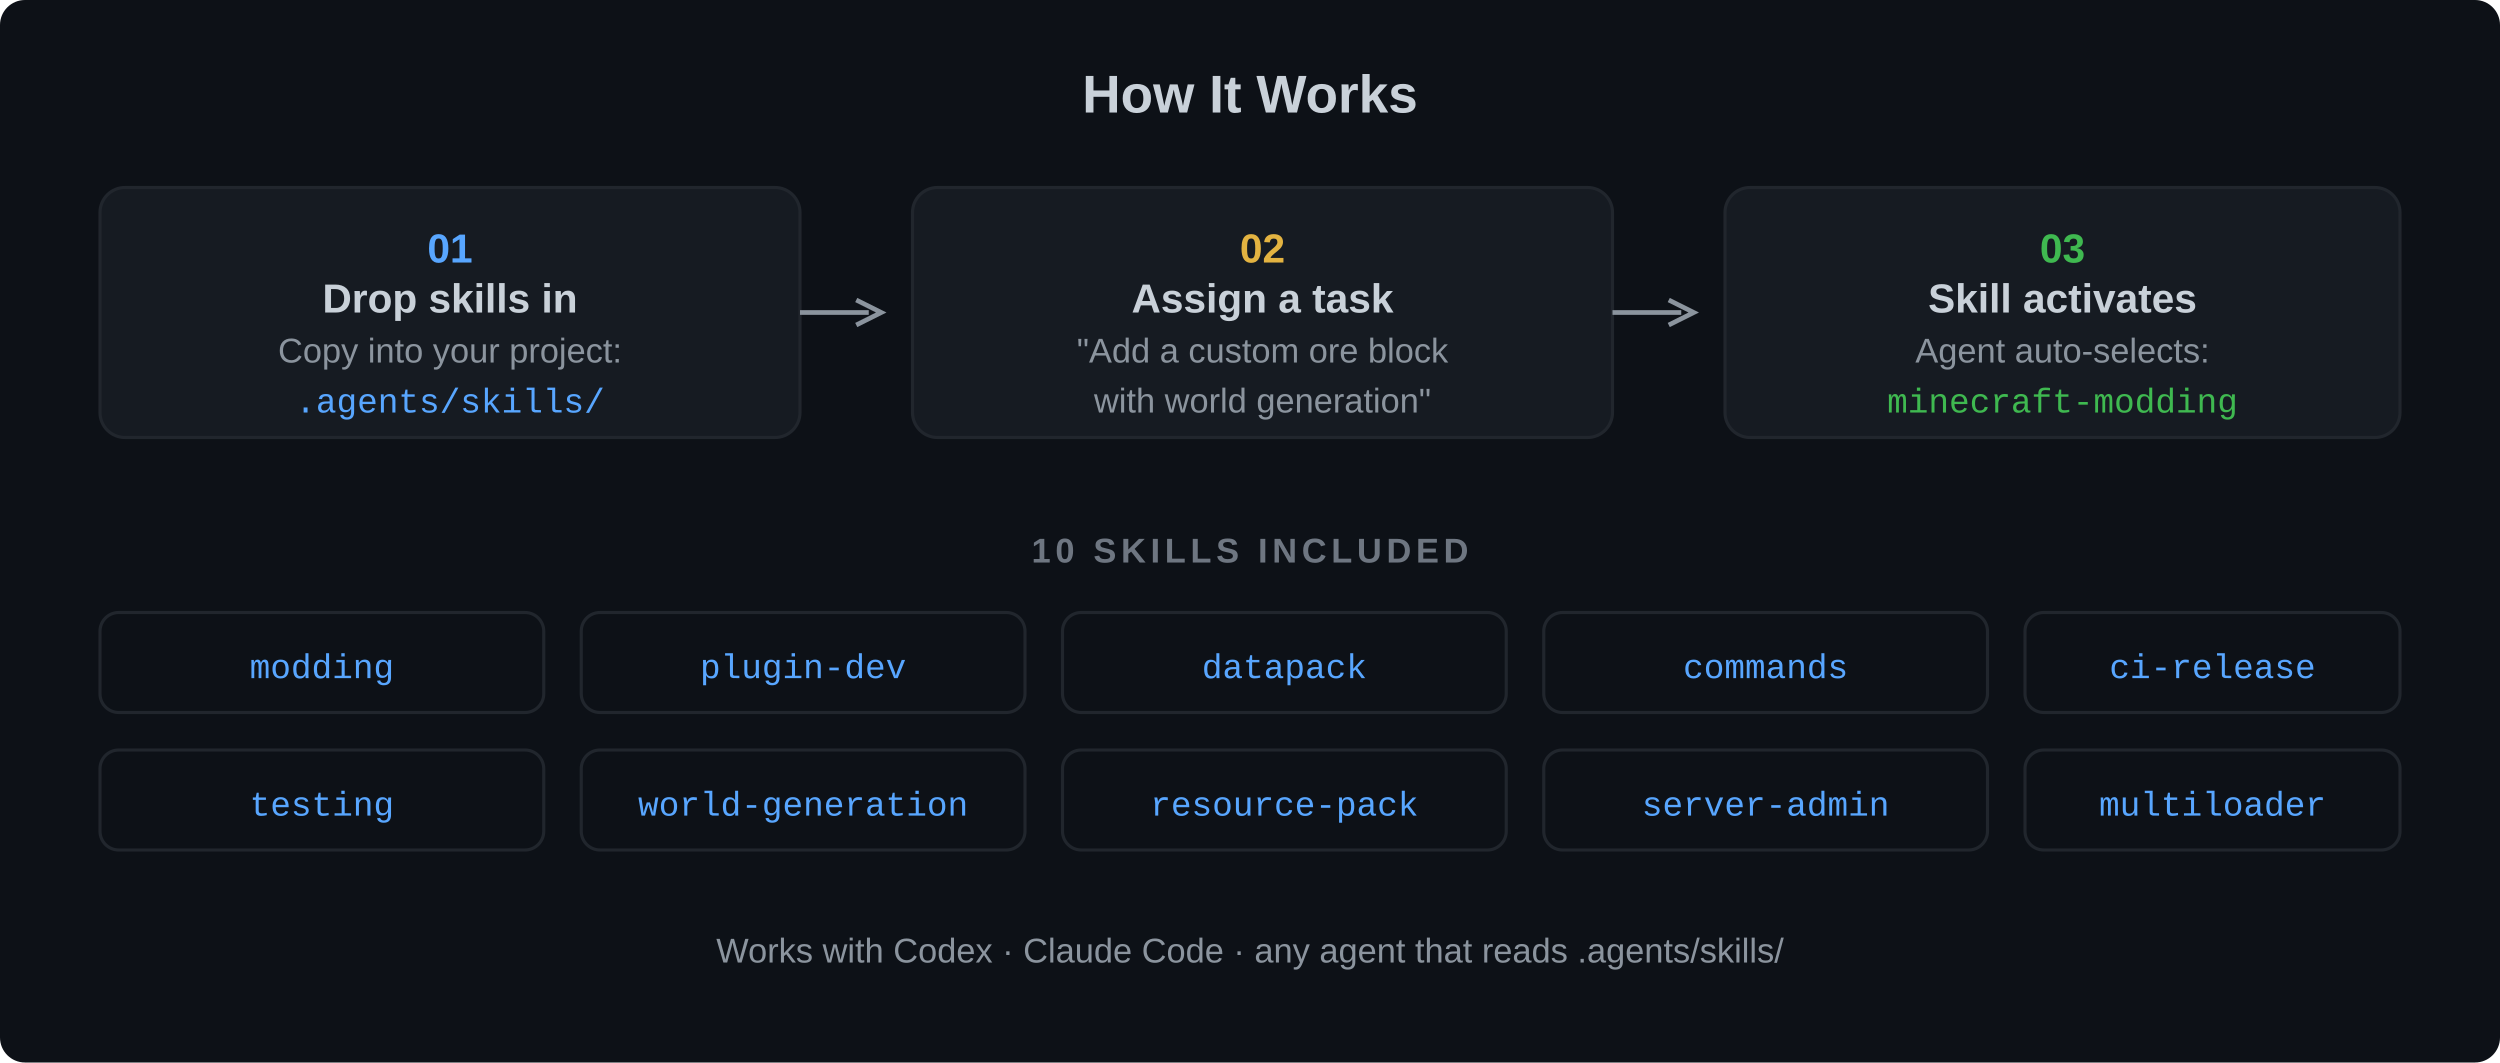
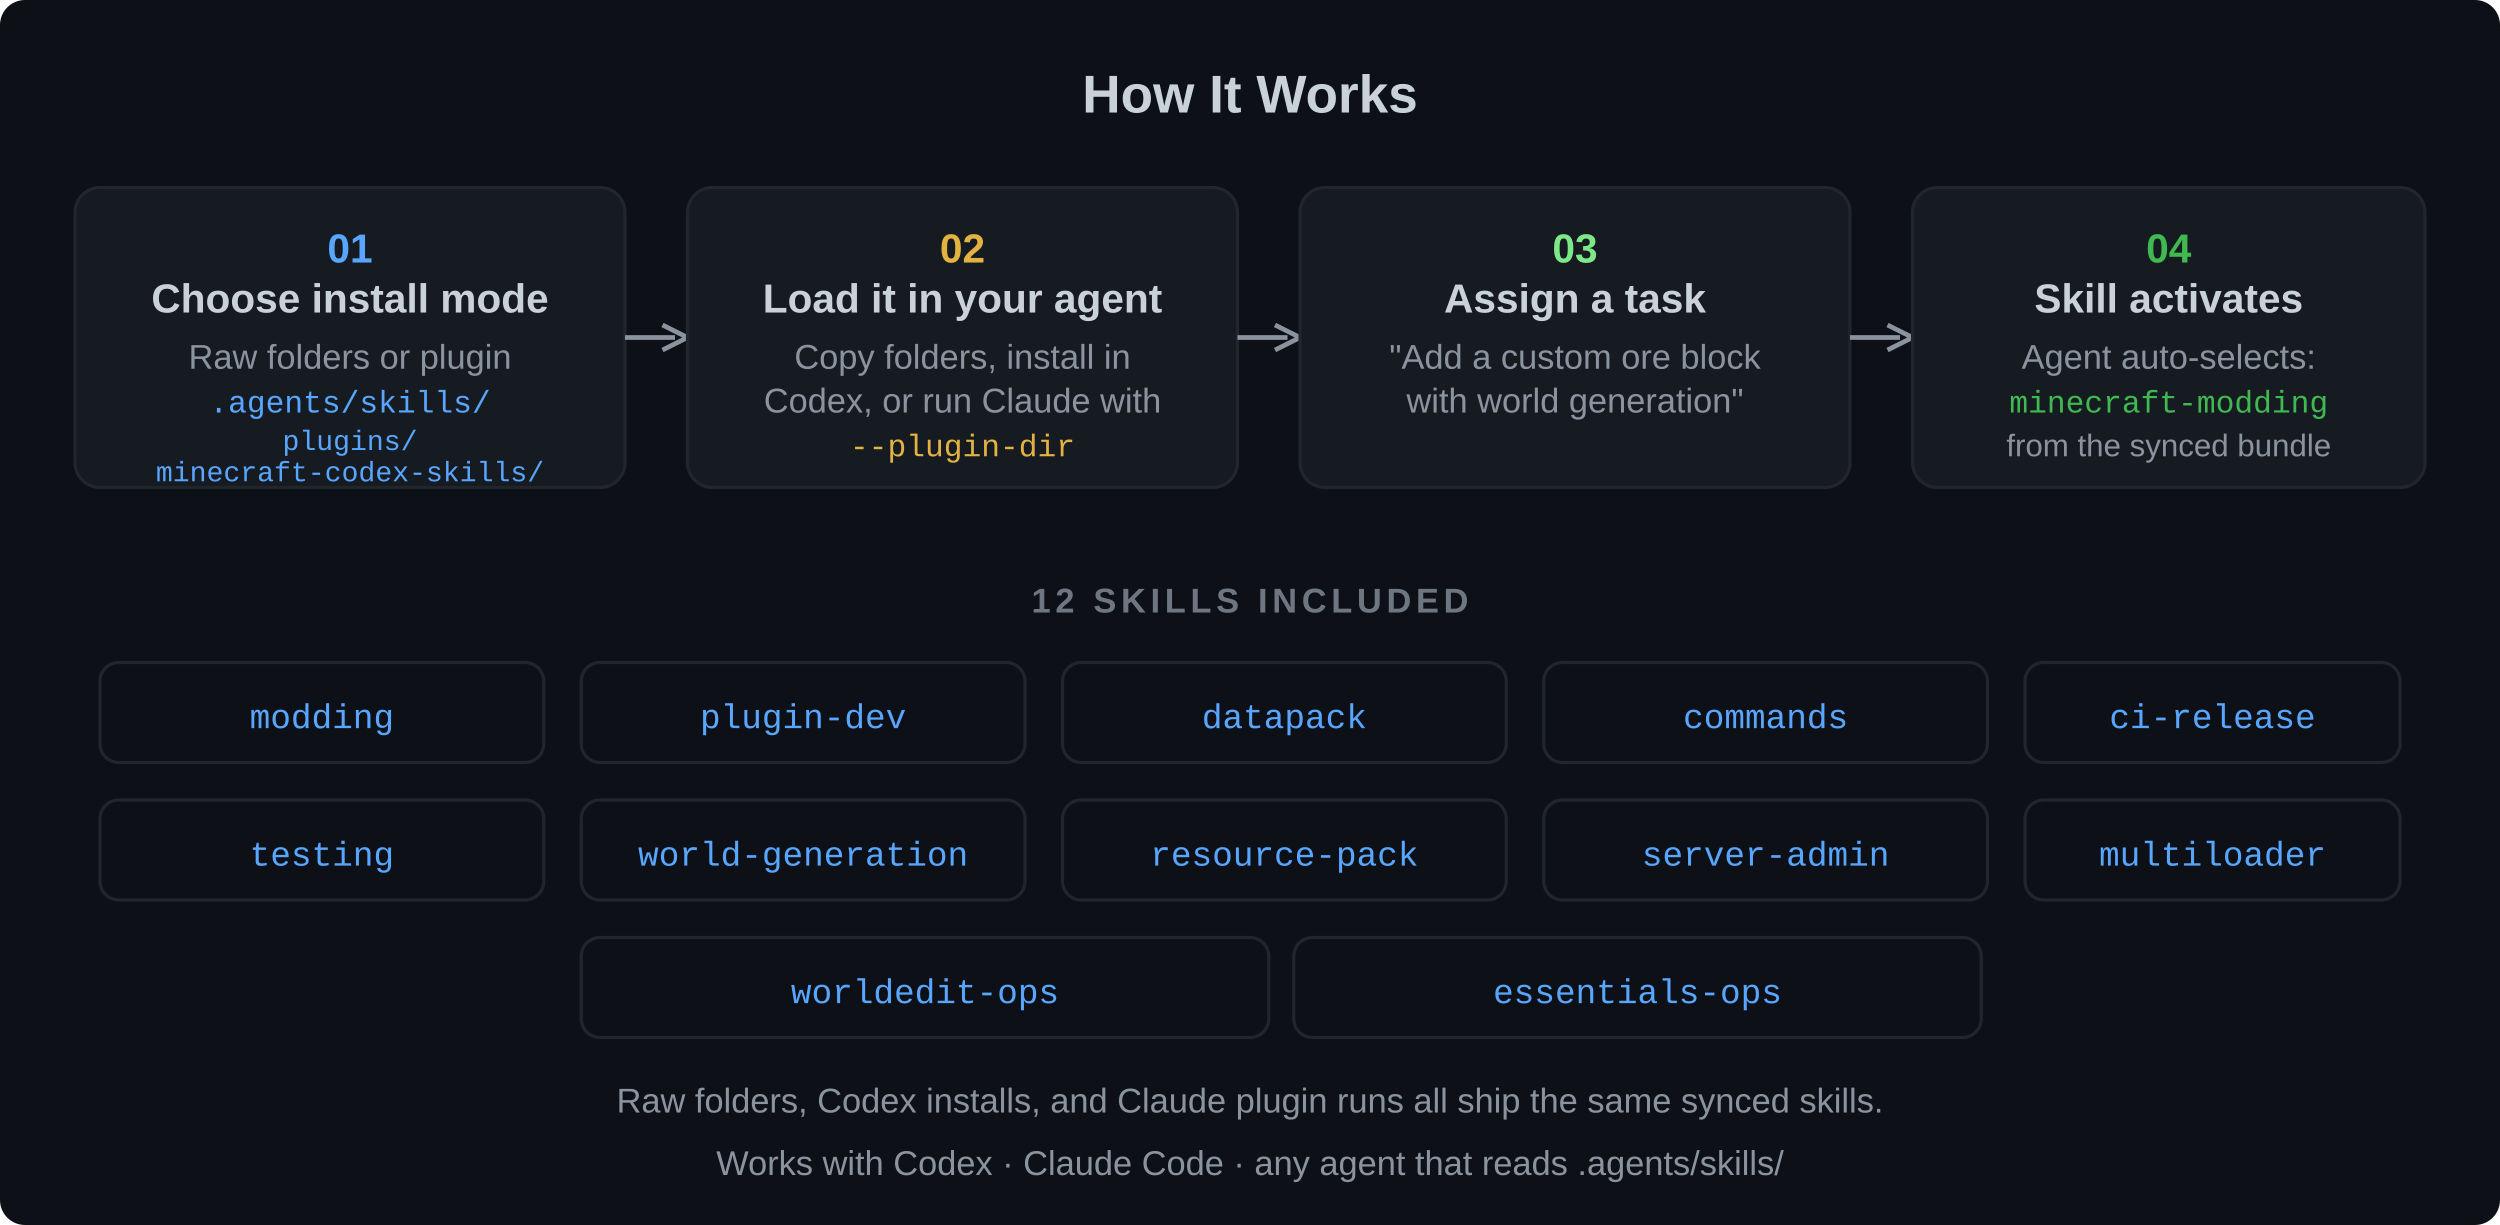
- <svg xmlns="http://www.w3.org/2000/svg" viewBox="0 0 800 340" fill="none">
-   <rect width="800" height="340" rx="8" fill="#0d1117" />
+ <svg xmlns="http://www.w3.org/2000/svg" viewBox="0 0 800 392" fill="none">
+   <rect width="800" height="392" rx="8" fill="#0d1117" />
  <text x="400" y="36" text-anchor="middle" font-family="'Helvetica Neue',Arial,sans-serif" font-size="17" font-weight="700" fill="#c9d1d9">How It Works</text>
-   <rect x="32" y="60" width="224" height="80" rx="8" fill="#161b22" stroke="#21262d" stroke-width="1" />
-   <text x="144" y="84" text-anchor="middle" font-family="'Helvetica Neue',Arial,sans-serif" font-size="13" font-weight="700" fill="#58a6ff">01</text>
-   <text x="144" y="100" text-anchor="middle" font-family="'Helvetica Neue',Arial,sans-serif" font-size="13" font-weight="600" fill="#c9d1d9">Drop skills in</text>
-   <text x="144" y="116" text-anchor="middle" font-family="'Helvetica Neue',Arial,sans-serif" font-size="11" font-weight="400" fill="#8b949e">Copy into your project:</text>
-   <text x="144" y="132" text-anchor="middle" font-family="'Courier New',monospace" font-size="11" fill="#58a6ff">.agents/skills/</text>
-   <path d="M256,100 L278,100" stroke="#8b949e" stroke-width="1.5" fill="none" />
-   <path d="M274,96 L282,100 L274,104" stroke="#8b949e" stroke-width="1.5" fill="none" />
-   <rect x="292" y="60" width="224" height="80" rx="8" fill="#161b22" stroke="#21262d" stroke-width="1" />
-   <text x="404" y="84" text-anchor="middle" font-family="'Helvetica Neue',Arial,sans-serif" font-size="13" font-weight="700" fill="#e3b341">02</text>
-   <text x="404" y="100" text-anchor="middle" font-family="'Helvetica Neue',Arial,sans-serif" font-size="13" font-weight="600" fill="#c9d1d9">Assign a task</text>
-   <text x="404" y="116" text-anchor="middle" font-family="'Helvetica Neue',Arial,sans-serif" font-size="11" font-weight="400" fill="#8b949e">"Add a custom ore block</text>
-   <text x="404" y="132" text-anchor="middle" font-family="'Helvetica Neue',Arial,sans-serif" font-size="11" font-weight="400" fill="#8b949e">with world generation"</text>
-   <path d="M516,100 L538,100" stroke="#8b949e" stroke-width="1.5" fill="none" />
-   <path d="M534,96 L542,100 L534,104" stroke="#8b949e" stroke-width="1.5" fill="none" />
-   <rect x="552" y="60" width="216" height="80" rx="8" fill="#161b22" stroke="#21262d" stroke-width="1" />
-   <text x="660" y="84" text-anchor="middle" font-family="'Helvetica Neue',Arial,sans-serif" font-size="13" font-weight="700" fill="#3fb950">03</text>
-   <text x="660" y="100" text-anchor="middle" font-family="'Helvetica Neue',Arial,sans-serif" font-size="13" font-weight="600" fill="#c9d1d9">Skill activates</text>
-   <text x="660" y="116" text-anchor="middle" font-family="'Helvetica Neue',Arial,sans-serif" font-size="11" font-weight="400" fill="#8b949e">Agent auto-selects:</text>
-   <text x="660" y="132" text-anchor="middle" font-family="'Courier New',monospace" font-size="11" fill="#3fb950">minecraft-modding</text>
-   <text x="400" y="180" text-anchor="middle" font-family="'Helvetica Neue',Arial,sans-serif" font-size="11" font-weight="600" fill="#6e7681" letter-spacing="1.5">10 SKILLS INCLUDED</text>
-   <rect x="32" y="196" width="142" height="32" rx="6" fill="none" stroke="#21262d" stroke-width="1" />
-   <text x="103" y="217" text-anchor="middle" font-family="'Courier New',monospace" font-size="11" fill="#58a6ff">modding</text>
-   <rect x="186" y="196" width="142" height="32" rx="6" fill="none" stroke="#21262d" stroke-width="1" />
-   <text x="257" y="217" text-anchor="middle" font-family="'Courier New',monospace" font-size="11" fill="#58a6ff">plugin-dev</text>
-   <rect x="340" y="196" width="142" height="32" rx="6" fill="none" stroke="#21262d" stroke-width="1" />
-   <text x="411" y="217" text-anchor="middle" font-family="'Courier New',monospace" font-size="11" fill="#58a6ff">datapack</text>
-   <rect x="494" y="196" width="142" height="32" rx="6" fill="none" stroke="#21262d" stroke-width="1" />
-   <text x="565" y="217" text-anchor="middle" font-family="'Courier New',monospace" font-size="11" fill="#58a6ff">commands</text>
-   <rect x="648" y="196" width="120" height="32" rx="6" fill="none" stroke="#21262d" stroke-width="1" />
-   <text x="708" y="217" text-anchor="middle" font-family="'Courier New',monospace" font-size="11" fill="#58a6ff">ci-release</text>
-   <rect x="32" y="240" width="142" height="32" rx="6" fill="none" stroke="#21262d" stroke-width="1" />
-   <text x="103" y="261" text-anchor="middle" font-family="'Courier New',monospace" font-size="11" fill="#58a6ff">testing</text>
-   <rect x="186" y="240" width="142" height="32" rx="6" fill="none" stroke="#21262d" stroke-width="1" />
-   <text x="257" y="261" text-anchor="middle" font-family="'Courier New',monospace" font-size="11" fill="#58a6ff">world-generation</text>
-   <rect x="340" y="240" width="142" height="32" rx="6" fill="none" stroke="#21262d" stroke-width="1" />
-   <text x="411" y="261" text-anchor="middle" font-family="'Courier New',monospace" font-size="11" fill="#58a6ff">resource-pack</text>
-   <rect x="494" y="240" width="142" height="32" rx="6" fill="none" stroke="#21262d" stroke-width="1" />
-   <text x="565" y="261" text-anchor="middle" font-family="'Courier New',monospace" font-size="11" fill="#58a6ff">server-admin</text>
-   <rect x="648" y="240" width="120" height="32" rx="6" fill="none" stroke="#21262d" stroke-width="1" />
-   <text x="708" y="261" text-anchor="middle" font-family="'Courier New',monospace" font-size="11" fill="#58a6ff">multiloader</text>
-   <text x="400" y="308" text-anchor="middle" font-family="'Helvetica Neue',Arial,sans-serif" font-size="11" fill="#8b949e">Works with Codex · Claude Code · any agent that reads .agents/skills/</text>
+   <rect x="24" y="60" width="176" height="96" rx="8" fill="#161b22" stroke="#21262d" stroke-width="1" />
+   <text x="112" y="84" text-anchor="middle" font-family="'Helvetica Neue',Arial,sans-serif" font-size="13" font-weight="700" fill="#58a6ff">01</text>
+   <text x="112" y="100" text-anchor="middle" font-family="'Helvetica Neue',Arial,sans-serif" font-size="13" font-weight="600" fill="#c9d1d9">Choose install mode</text>
+   <text x="112" y="118" text-anchor="middle" font-family="'Helvetica Neue',Arial,sans-serif" font-size="11" font-weight="400" fill="#8b949e">Raw folders or plugin</text>
+   <text x="112" y="132" text-anchor="middle" font-family="'Courier New',monospace" font-size="10" fill="#58a6ff">.agents/skills/</text>
+   <text x="112" y="144" text-anchor="middle" font-family="'Courier New',monospace" font-size="9" fill="#58a6ff">plugins/</text>
+   <text x="112" y="154" text-anchor="middle" font-family="'Courier New',monospace" font-size="9" fill="#58a6ff">minecraft-codex-skills/</text>
+   <path d="M200,108 L216,108" stroke="#8b949e" stroke-width="1.5" fill="none" />
+   <path d="M212,104 L220,108 L212,112" stroke="#8b949e" stroke-width="1.5" fill="none" />
+   <rect x="220" y="60" width="176" height="96" rx="8" fill="#161b22" stroke="#21262d" stroke-width="1" />
+   <text x="308" y="84" text-anchor="middle" font-family="'Helvetica Neue',Arial,sans-serif" font-size="13" font-weight="700" fill="#e3b341">02</text>
+   <text x="308" y="100" text-anchor="middle" font-family="'Helvetica Neue',Arial,sans-serif" font-size="13" font-weight="600" fill="#c9d1d9">Load it in your agent</text>
+   <text x="308" y="118" text-anchor="middle" font-family="'Helvetica Neue',Arial,sans-serif" font-size="11" font-weight="400" fill="#8b949e">Copy folders, install in</text>
+   <text x="308" y="132" text-anchor="middle" font-family="'Helvetica Neue',Arial,sans-serif" font-size="11" font-weight="400" fill="#8b949e">Codex, or run Claude with</text>
+   <text x="308" y="146" text-anchor="middle" font-family="'Courier New',monospace" font-size="10" fill="#e3b341">--plugin-dir</text>
+   <path d="M396,108 L412,108" stroke="#8b949e" stroke-width="1.5" fill="none" />
+   <path d="M408,104 L416,108 L408,112" stroke="#8b949e" stroke-width="1.5" fill="none" />
+   <rect x="416" y="60" width="176" height="96" rx="8" fill="#161b22" stroke="#21262d" stroke-width="1" />
+   <text x="504" y="84" text-anchor="middle" font-family="'Helvetica Neue',Arial,sans-serif" font-size="13" font-weight="700" fill="#7ee787">03</text>
+   <text x="504" y="100" text-anchor="middle" font-family="'Helvetica Neue',Arial,sans-serif" font-size="13" font-weight="600" fill="#c9d1d9">Assign a task</text>
+   <text x="504" y="118" text-anchor="middle" font-family="'Helvetica Neue',Arial,sans-serif" font-size="11" font-weight="400" fill="#8b949e">"Add a custom ore block</text>
+   <text x="504" y="132" text-anchor="middle" font-family="'Helvetica Neue',Arial,sans-serif" font-size="11" font-weight="400" fill="#8b949e">with world generation"</text>
+   <path d="M592,108 L608,108" stroke="#8b949e" stroke-width="1.5" fill="none" />
+   <path d="M604,104 L612,108 L604,112" stroke="#8b949e" stroke-width="1.5" fill="none" />
+   <rect x="612" y="60" width="164" height="96" rx="8" fill="#161b22" stroke="#21262d" stroke-width="1" />
+   <text x="694" y="84" text-anchor="middle" font-family="'Helvetica Neue',Arial,sans-serif" font-size="13" font-weight="700" fill="#3fb950">04</text>
+   <text x="694" y="100" text-anchor="middle" font-family="'Helvetica Neue',Arial,sans-serif" font-size="13" font-weight="600" fill="#c9d1d9">Skill activates</text>
+   <text x="694" y="118" text-anchor="middle" font-family="'Helvetica Neue',Arial,sans-serif" font-size="11" font-weight="400" fill="#8b949e">Agent auto-selects:</text>
+   <text x="694" y="132" text-anchor="middle" font-family="'Courier New',monospace" font-size="10" fill="#3fb950">minecraft-modding</text>
+   <text x="694" y="146" text-anchor="middle" font-family="'Helvetica Neue',Arial,sans-serif" font-size="10" font-weight="400" fill="#8b949e">from the synced bundle</text>
+   <text x="400" y="196" text-anchor="middle" font-family="'Helvetica Neue',Arial,sans-serif" font-size="11" font-weight="600" fill="#6e7681" letter-spacing="1.5">12 SKILLS INCLUDED</text>
+   <rect x="32" y="212" width="142" height="32" rx="6" fill="none" stroke="#21262d" stroke-width="1" />
+   <text x="103" y="233" text-anchor="middle" font-family="'Courier New',monospace" font-size="11" fill="#58a6ff">modding</text>
+   <rect x="186" y="212" width="142" height="32" rx="6" fill="none" stroke="#21262d" stroke-width="1" />
+   <text x="257" y="233" text-anchor="middle" font-family="'Courier New',monospace" font-size="11" fill="#58a6ff">plugin-dev</text>
+   <rect x="340" y="212" width="142" height="32" rx="6" fill="none" stroke="#21262d" stroke-width="1" />
+   <text x="411" y="233" text-anchor="middle" font-family="'Courier New',monospace" font-size="11" fill="#58a6ff">datapack</text>
+   <rect x="494" y="212" width="142" height="32" rx="6" fill="none" stroke="#21262d" stroke-width="1" />
+   <text x="565" y="233" text-anchor="middle" font-family="'Courier New',monospace" font-size="11" fill="#58a6ff">commands</text>
+   <rect x="648" y="212" width="120" height="32" rx="6" fill="none" stroke="#21262d" stroke-width="1" />
+   <text x="708" y="233" text-anchor="middle" font-family="'Courier New',monospace" font-size="11" fill="#58a6ff">ci-release</text>
+   <rect x="32" y="256" width="142" height="32" rx="6" fill="none" stroke="#21262d" stroke-width="1" />
+   <text x="103" y="277" text-anchor="middle" font-family="'Courier New',monospace" font-size="11" fill="#58a6ff">testing</text>
+   <rect x="186" y="256" width="142" height="32" rx="6" fill="none" stroke="#21262d" stroke-width="1" />
+   <text x="257" y="277" text-anchor="middle" font-family="'Courier New',monospace" font-size="11" fill="#58a6ff">world-generation</text>
+   <rect x="340" y="256" width="142" height="32" rx="6" fill="none" stroke="#21262d" stroke-width="1" />
+   <text x="411" y="277" text-anchor="middle" font-family="'Courier New',monospace" font-size="11" fill="#58a6ff">resource-pack</text>
+   <rect x="494" y="256" width="142" height="32" rx="6" fill="none" stroke="#21262d" stroke-width="1" />
+   <text x="565" y="277" text-anchor="middle" font-family="'Courier New',monospace" font-size="11" fill="#58a6ff">server-admin</text>
+   <rect x="648" y="256" width="120" height="32" rx="6" fill="none" stroke="#21262d" stroke-width="1" />
+   <text x="708" y="277" text-anchor="middle" font-family="'Courier New',monospace" font-size="11" fill="#58a6ff">multiloader</text>
+   <rect x="186" y="300" width="220" height="32" rx="6" fill="none" stroke="#21262d" stroke-width="1" />
+   <text x="296" y="321" text-anchor="middle" font-family="'Courier New',monospace" font-size="11" fill="#58a6ff">worldedit-ops</text>
+   <rect x="414" y="300" width="220" height="32" rx="6" fill="none" stroke="#21262d" stroke-width="1" />
+   <text x="524" y="321" text-anchor="middle" font-family="'Courier New',monospace" font-size="11" fill="#58a6ff">essentials-ops</text>
+   <text x="400" y="356" text-anchor="middle" font-family="'Helvetica Neue',Arial,sans-serif" font-size="11" fill="#8b949e">Raw folders, Codex installs, and Claude plugin runs all ship the same synced skills.</text>
+   <text x="400" y="376" text-anchor="middle" font-family="'Helvetica Neue',Arial,sans-serif" font-size="11" fill="#8b949e">Works with Codex · Claude Code · any agent that reads .agents/skills/</text>
</svg>
